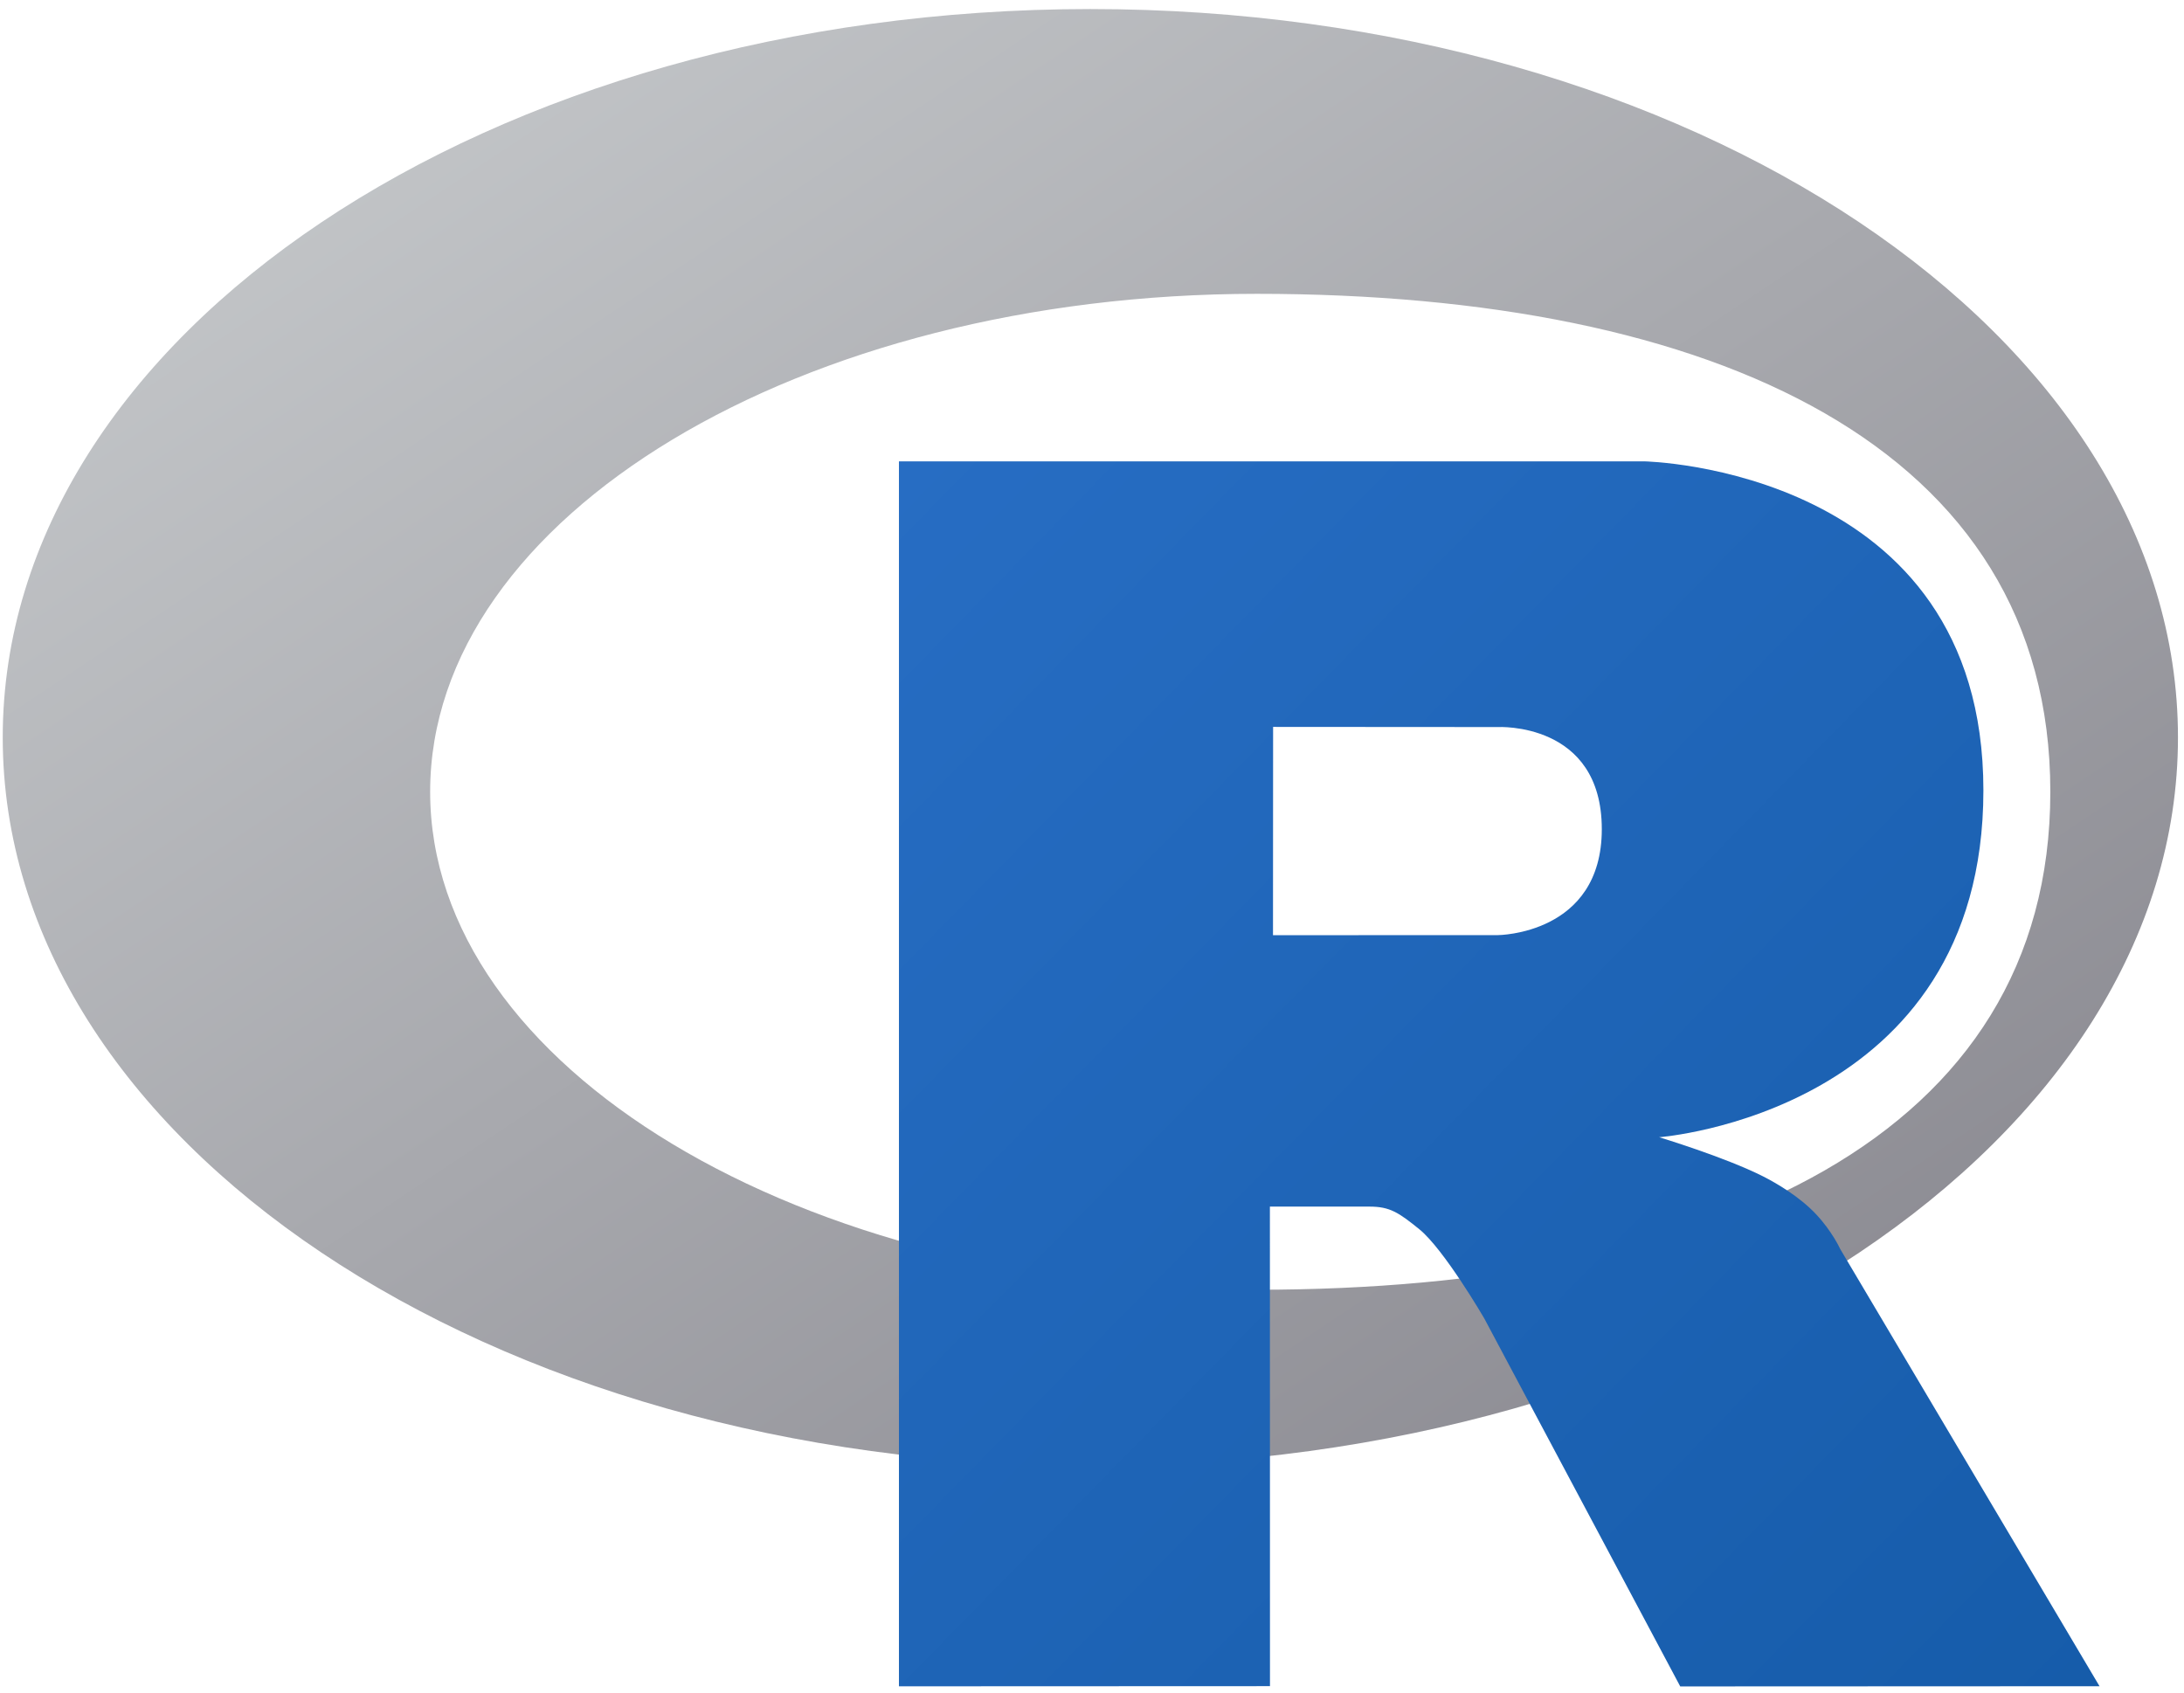
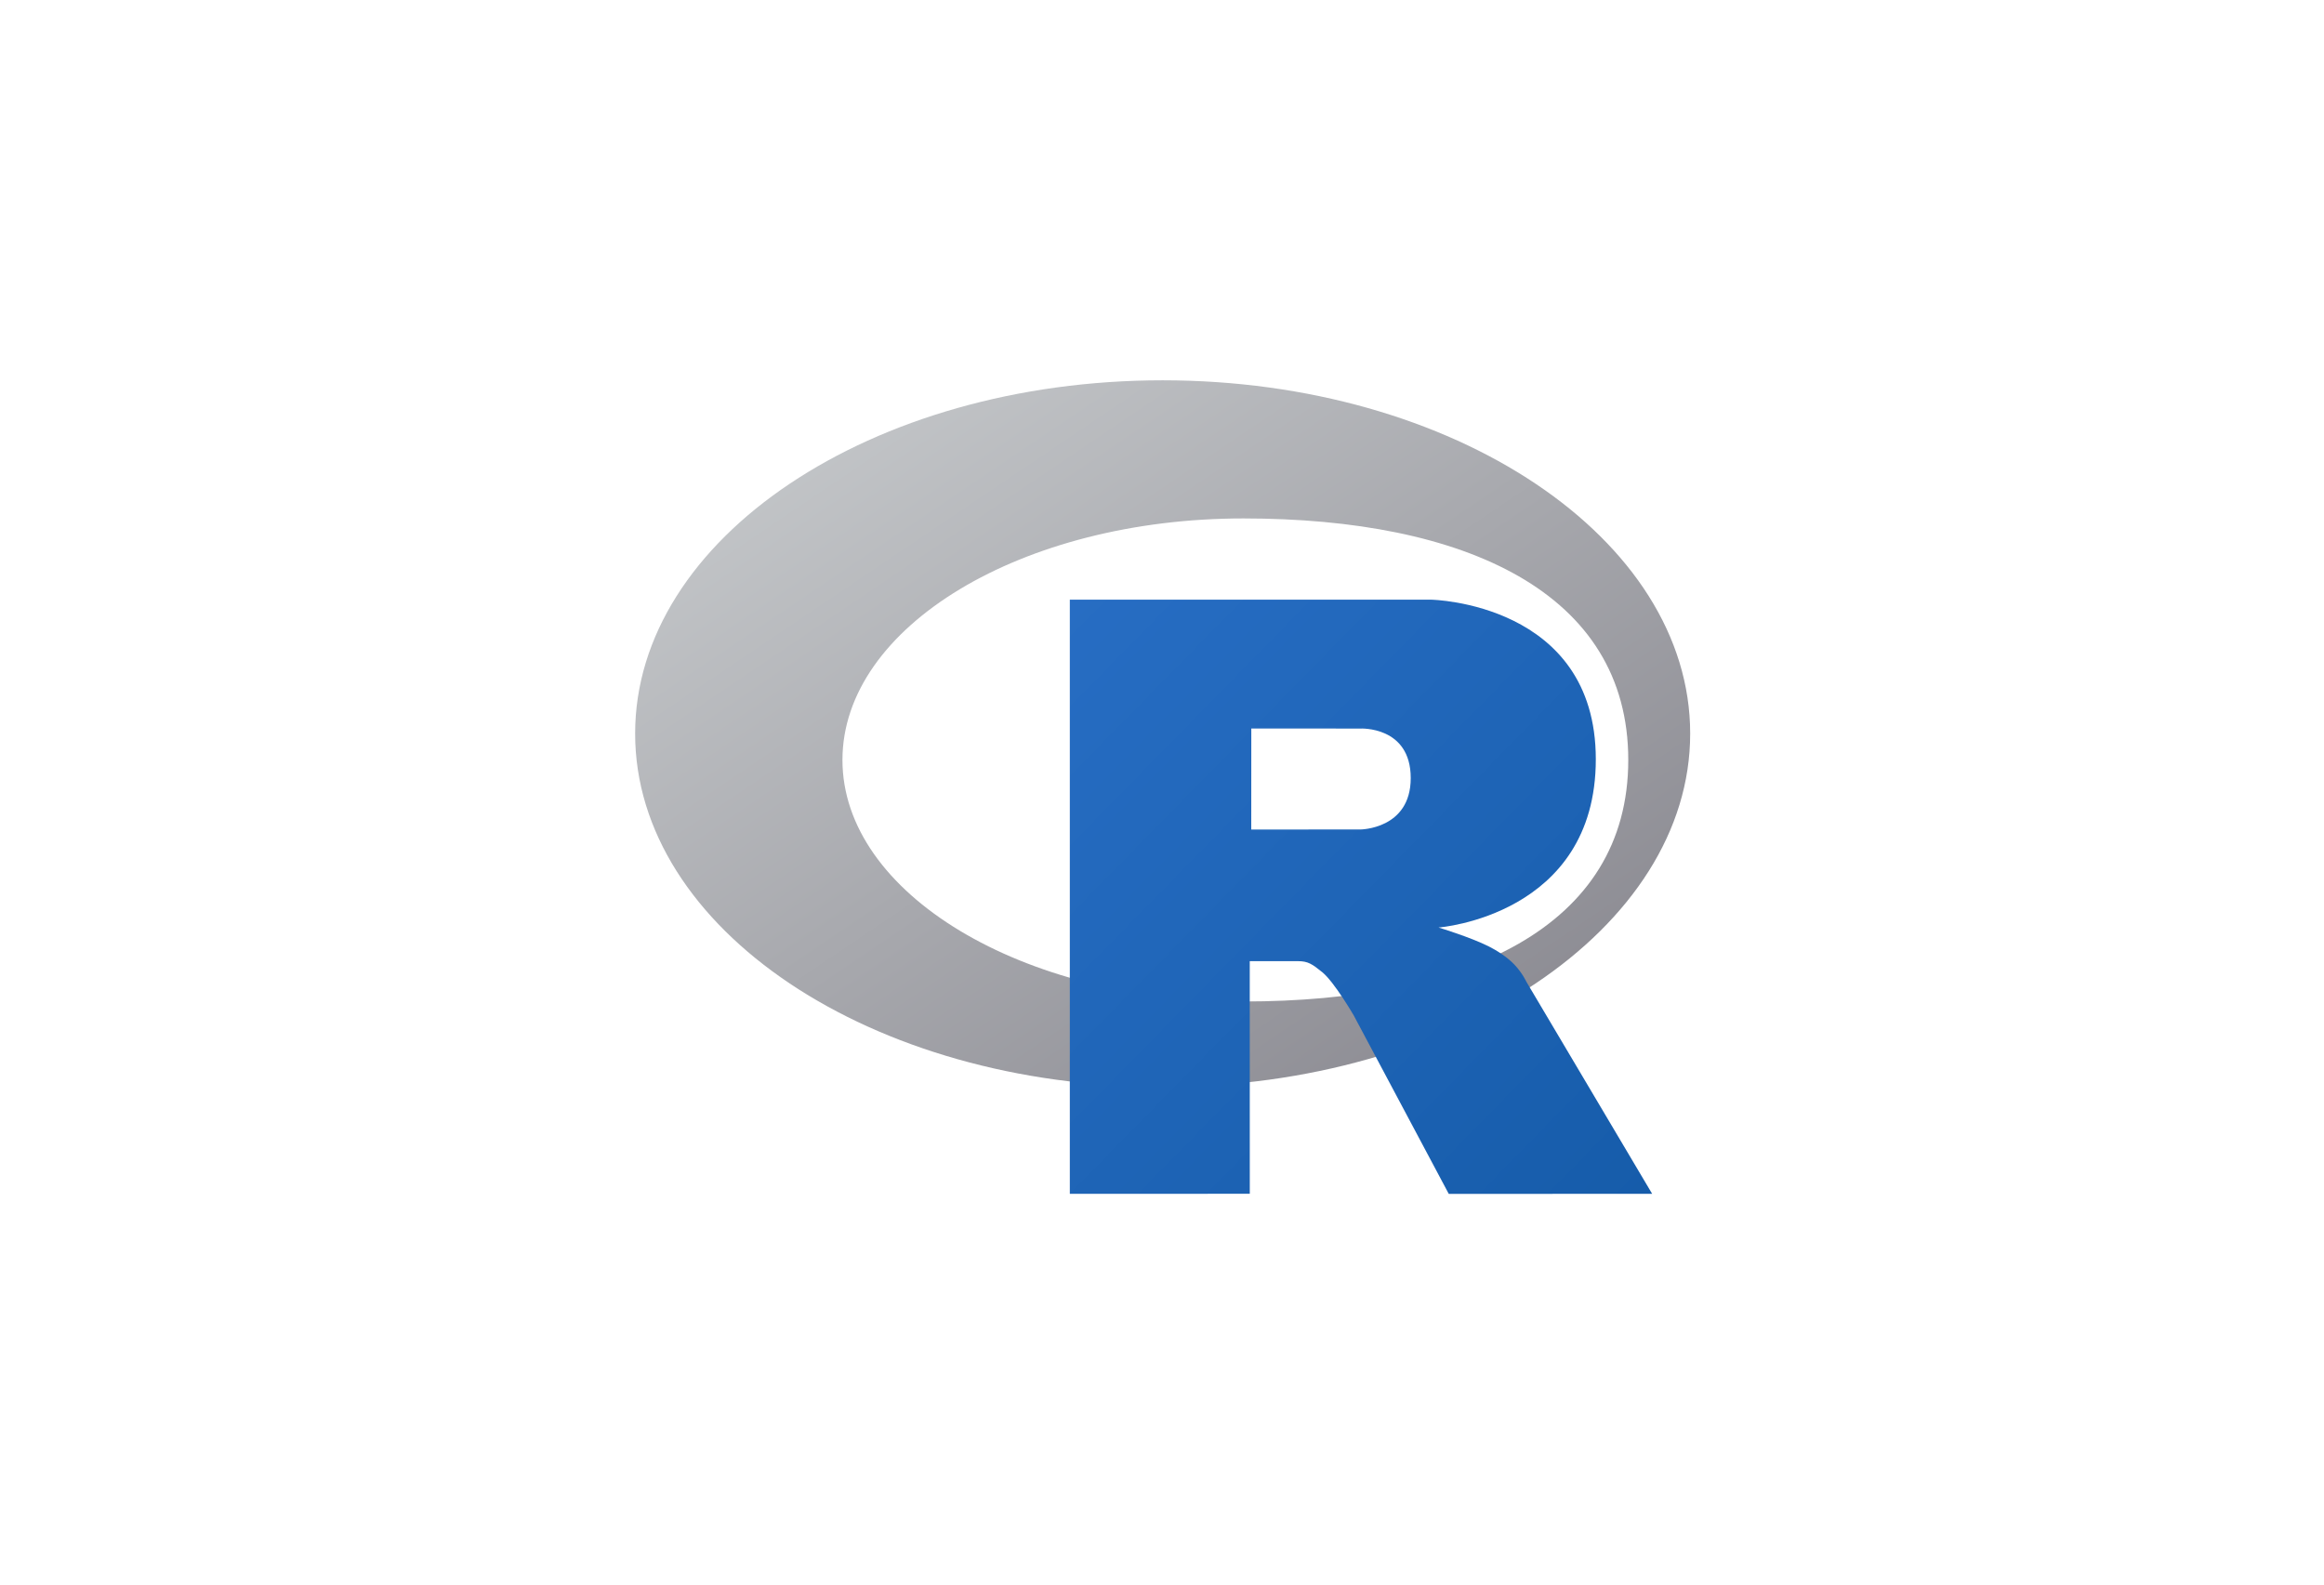
- <svg xmlns="http://www.w3.org/2000/svg" preserveAspectRatio="xMidYMid" width="724" height="561" viewBox="0 0 724 561">
+ <svg xmlns="http://www.w3.org/2000/svg" width="220px" height="150px" viewBox="0 0 220 150" version="1.1">
  <defs>
-     <linearGradient id="gradientFill-1" x1="0" x2="1" y1="0" y2="1" gradientUnits="objectBoundingBox" spreadMethod="pad">
-       <stop offset="0" stop-color="rgb(203,206,208)" stop-opacity="1" />
-       <stop offset="1" stop-color="rgb(132,131,139)" stop-opacity="1" />
+     <linearGradient x1="0%" y1="0%" x2="100%" y2="100%" id="linearGradient-1">
+       <stop stop-color="#CBCED0" offset="0%" />
+       <stop stop-color="#84838B" offset="100%" />
    </linearGradient>
-     <linearGradient id="gradientFill-2" x1="0" x2="1" y1="0" y2="1" gradientUnits="objectBoundingBox" spreadMethod="pad">
-       <stop offset="0" stop-color="rgb(39,109,195)" stop-opacity="1" />
-       <stop offset="1" stop-color="rgb(22,92,170)" stop-opacity="1" />
+     <linearGradient x1="0%" y1="0%" x2="100%" y2="100%" id="linearGradient-2">
+       <stop stop-color="#276DC3" offset="0%" />
+       <stop stop-color="#165CAA" offset="100%" />
    </linearGradient>
  </defs>
-   <path d="M361.453,485.937 C162.329,485.937 0.906,377.828 0.906,244.469 C0.906,111.109 162.329,3.000 361.453,3.000 C560.578,3.000 722.000,111.109 722.000,244.469 C722.000,377.828 560.578,485.937 361.453,485.937 ZM416.641,97.406 C265.289,97.406 142.594,171.314 142.594,262.484 C142.594,353.654 265.289,427.562 416.641,427.562 C567.992,427.562 679.687,377.033 679.687,262.484 C679.687,147.971 567.992,97.406 416.641,97.406 Z" fill="url(#gradientFill-1)" fill-rule="evenodd" />
-   <path d="M550.000,377.000 C550.000,377.000 571.822,383.585 584.500,390.000 C588.899,392.226 596.510,396.668 602.000,402.500 C607.378,408.212 610.000,414.000 610.000,414.000 L696.000,559.000 L557.000,559.062 L492.000,437.000 C492.000,437.000 478.690,414.131 470.500,407.500 C463.668,401.969 460.755,400.000 454.000,400.000 C449.298,400.000 420.974,400.000 420.974,400.000 L421.000,558.974 L298.000,559.026 L298.000,152.938 L545.000,152.938 C545.000,152.938 657.500,154.967 657.500,262.000 C657.500,369.033 550.000,377.000 550.000,377.000 ZM496.500,241.024 L422.037,240.976 L422.000,310.026 L496.500,310.002 C496.500,310.002 531.000,309.895 531.000,274.877 C531.000,239.155 496.500,241.024 496.500,241.024 Z" fill="url(#gradientFill-2)" fill-rule="evenodd" />
+   <g id="R-Logo" stroke="none" stroke-width="1" fill="none" fill-rule="evenodd">
+     <g id="Rlogo" transform="translate(60, 36)">
+       <path d="M50.063,66.889 C22.483,66.889 0.125,51.915 0.125,33.444 C0.125,14.974 22.483,0 50.063,0 C77.642,0 100,14.974 100,33.444 C100,51.915 77.642,66.889 50.063,66.889 Z M57.707,13.076 C36.744,13.076 19.75,23.312 19.75,35.94 C19.75,48.567 36.744,58.804 57.707,58.804 C78.669,58.804 94.139,51.805 94.139,35.94 C94.139,20.079 78.669,13.076 57.707,13.076 Z" id="Shape" fill="url(#linearGradient-1)" />
+       <path d="M76.177,51.801 C76.177,51.801 79.2,52.713 80.956,53.601 C81.565,53.909 82.619,54.525 83.38,55.332 C84.124,56.124 84.488,56.925 84.488,56.925 L96.399,77.008 L77.147,77.017 L68.144,60.111 C68.144,60.111 66.301,56.943 65.166,56.025 C64.22,55.259 63.816,54.986 62.881,54.986 C62.23,54.986 58.307,54.986 58.307,54.986 L58.31,77.005 L41.274,77.012 L41.274,20.767 L75.485,20.767 C75.485,20.767 91.066,21.048 91.066,35.873 C91.066,50.697 76.177,51.801 76.177,51.801 Z M68.767,32.967 L58.454,32.961 L58.449,42.524 L68.767,42.521 C68.767,42.521 73.546,42.506 73.546,37.656 C73.546,32.708 68.767,32.967 68.767,32.967 Z" id="Shape" fill="url(#linearGradient-2)" />
+     </g>
+   </g>
</svg>
